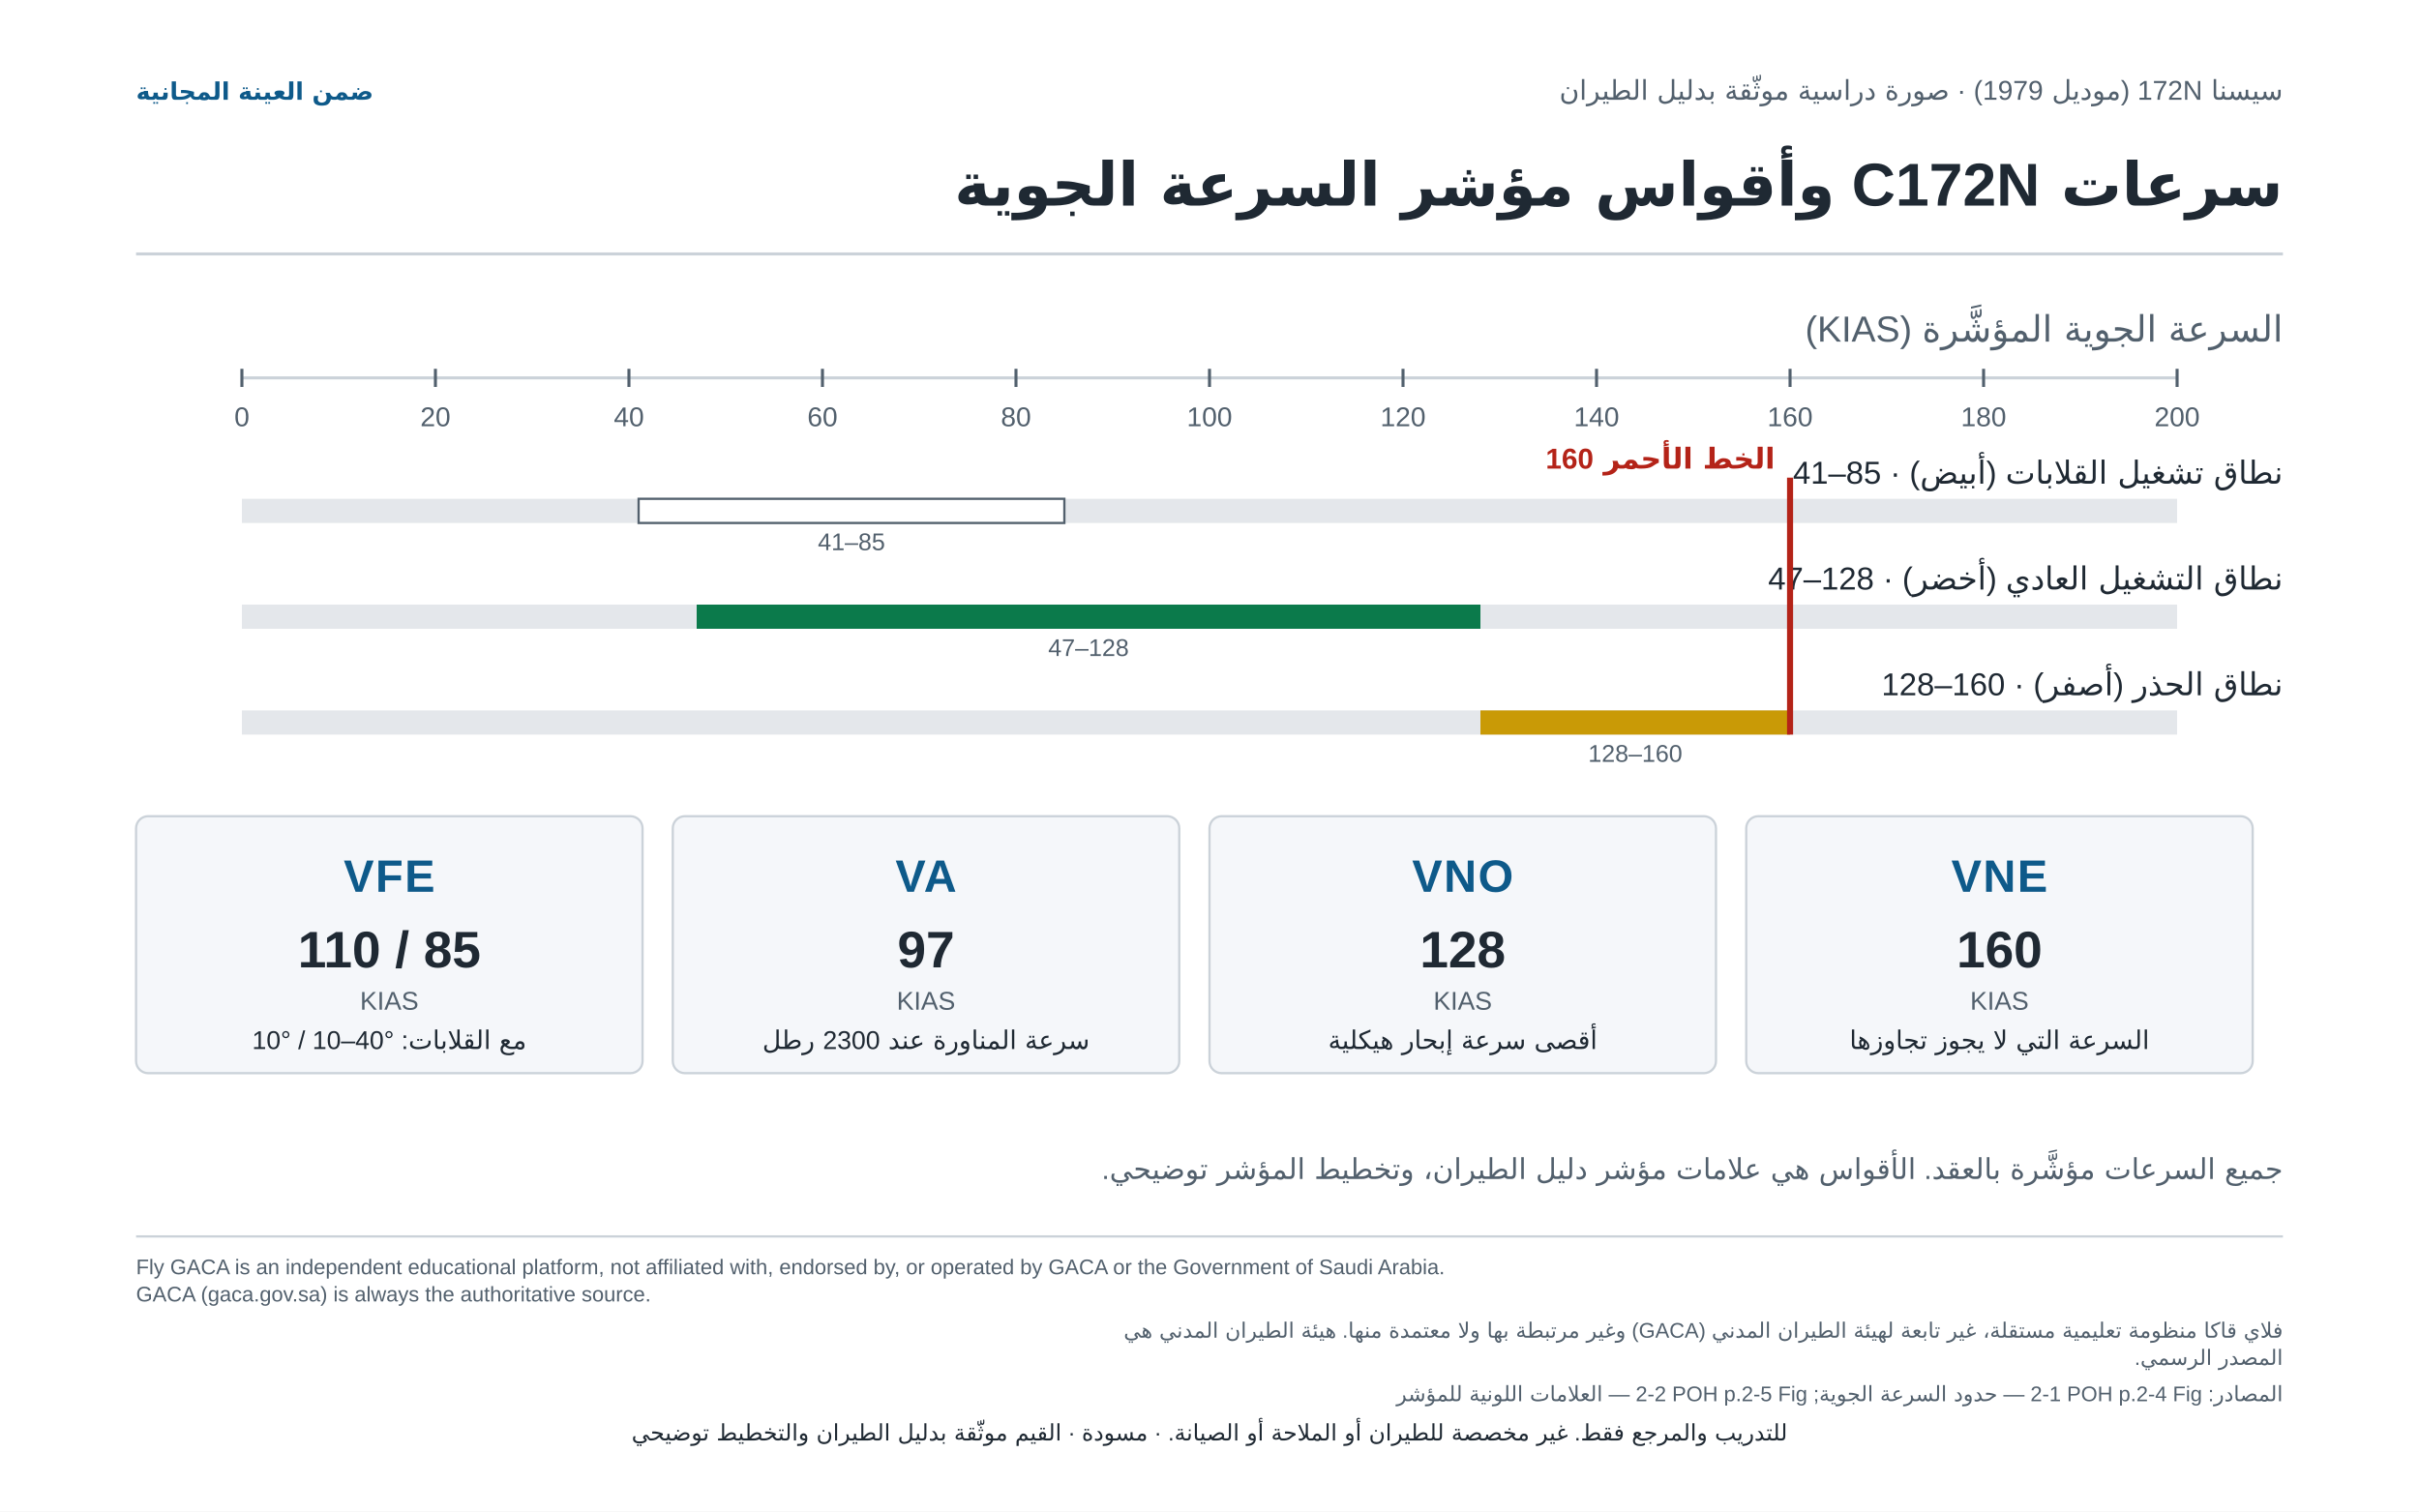
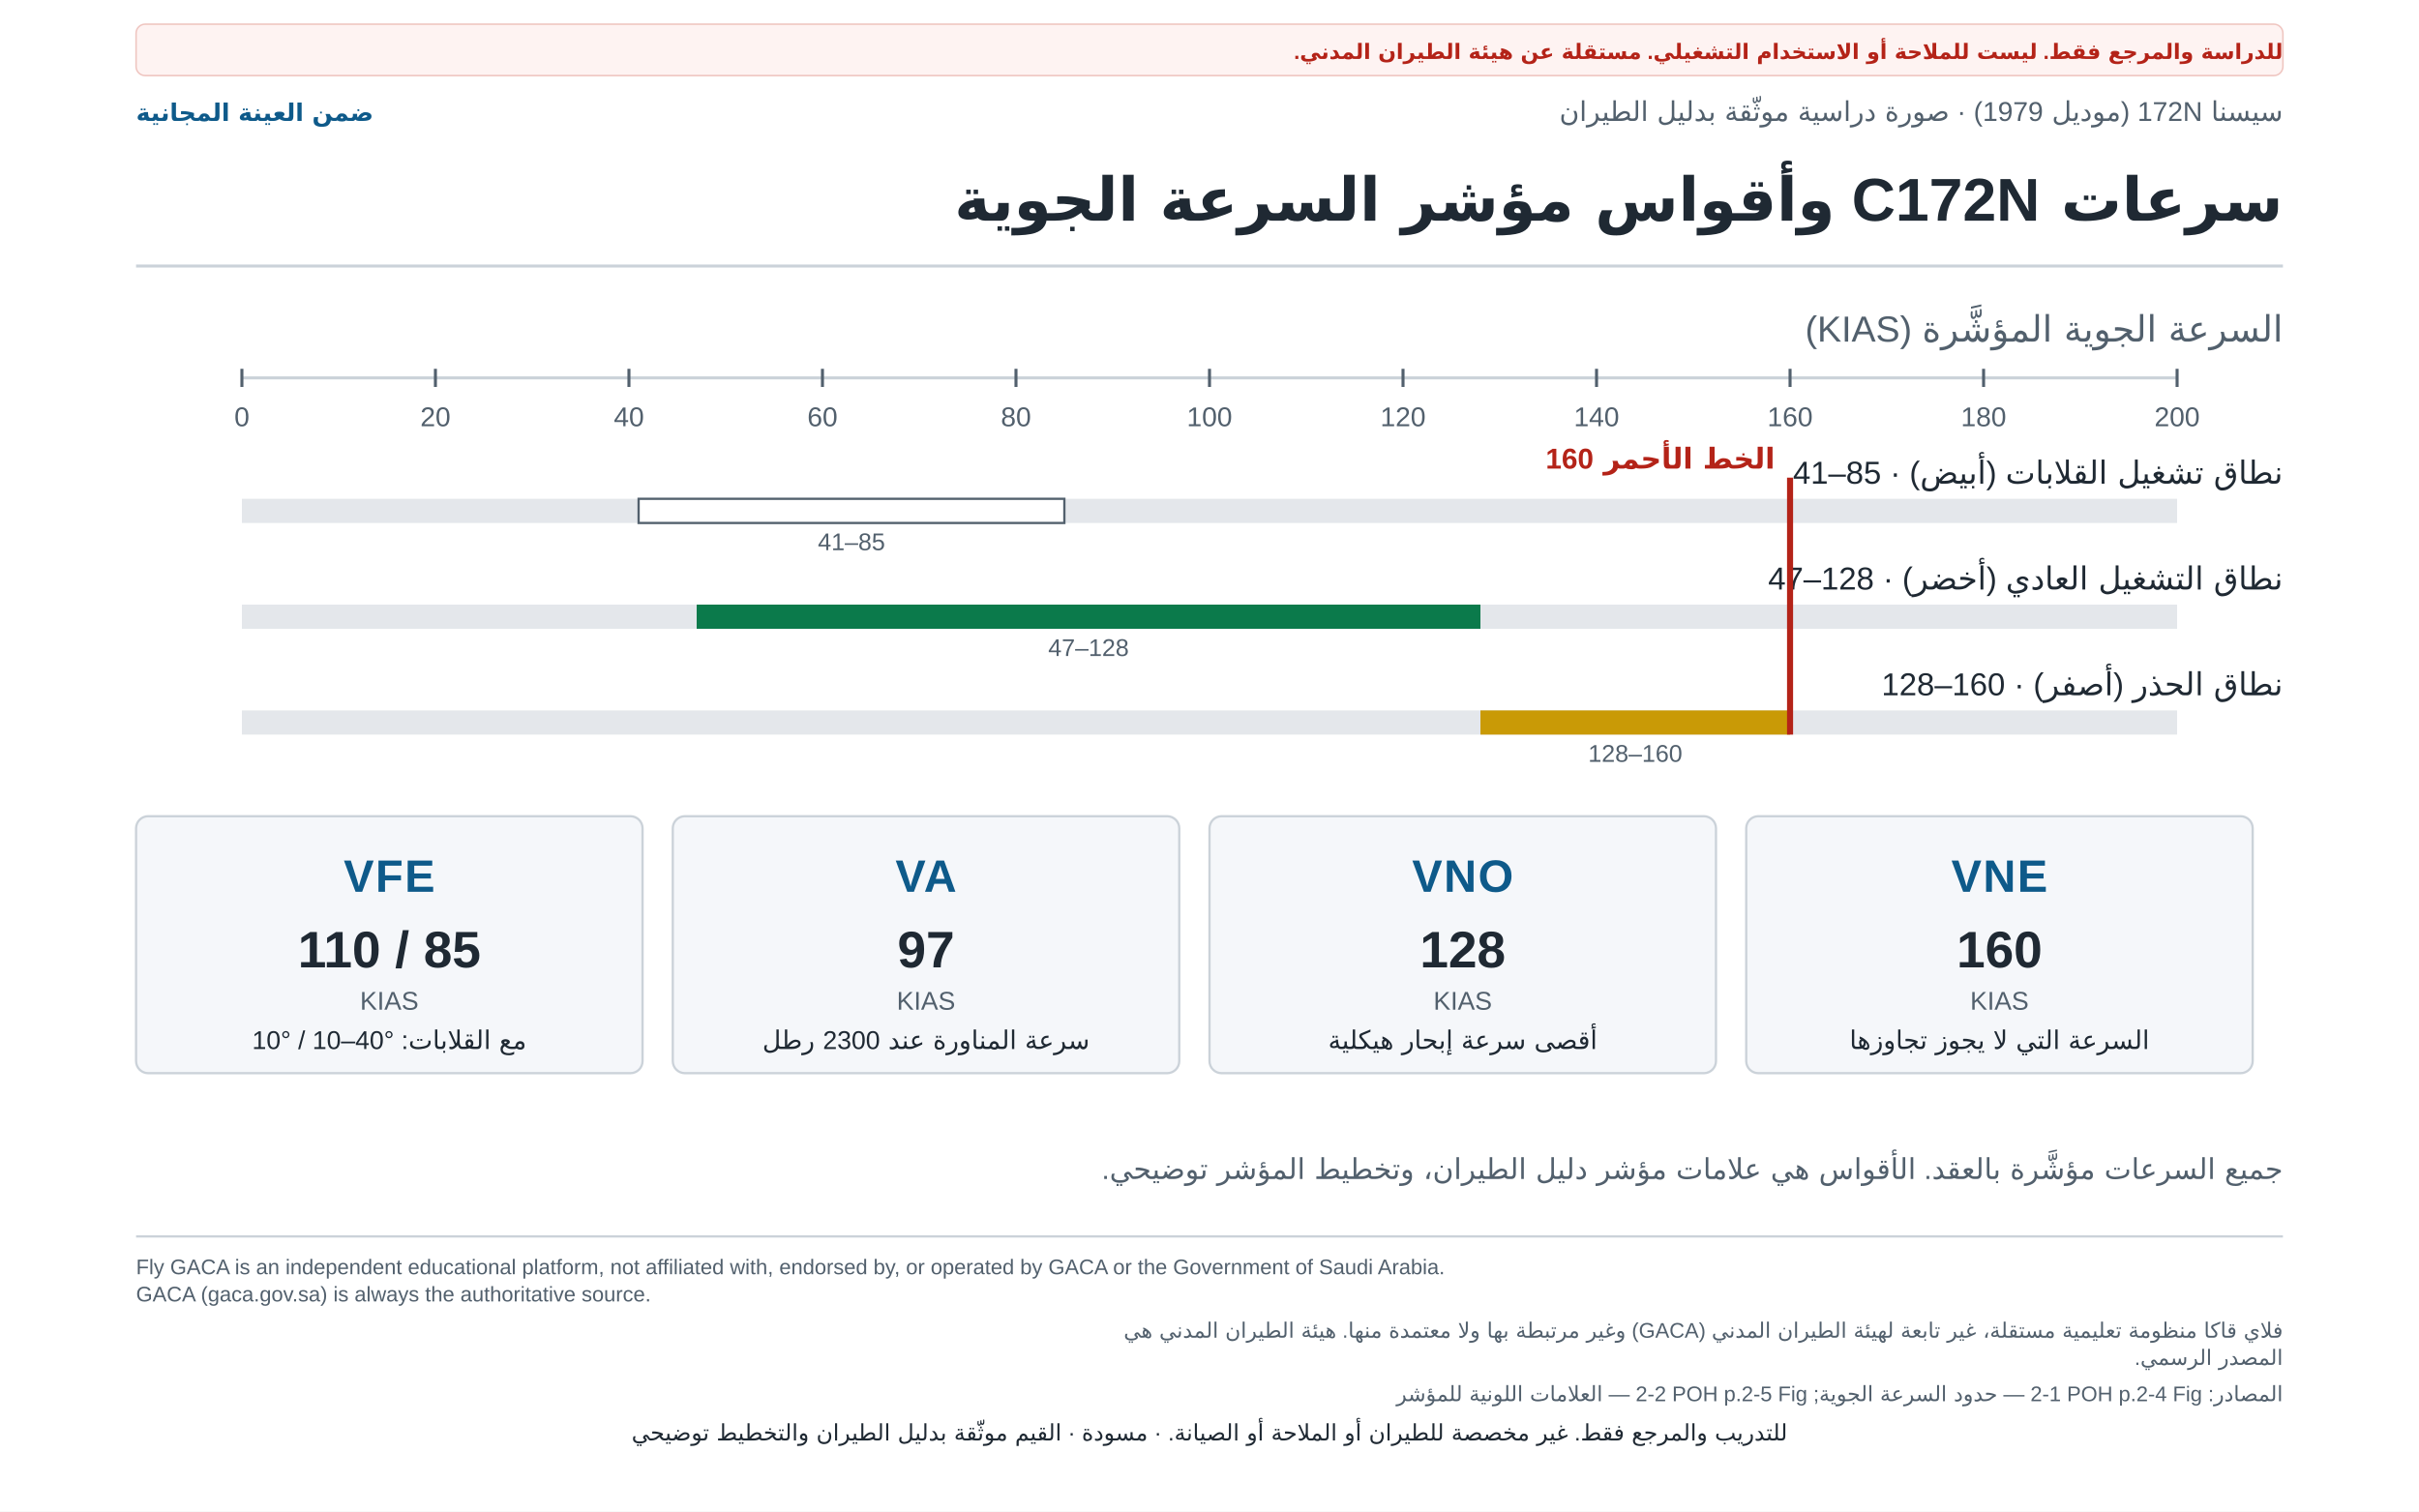
<svg xmlns="http://www.w3.org/2000/svg" viewBox="0 0 1600 1000" width="1600" height="1000" direction="rtl" lang="ar" role="img" aria-labelledby="t">
  <rect x="0" y="0" width="1600" height="1000" fill="#FFFFFF" />
-   <text x="1510" y="66" text-anchor="start" font-family="IBM Plex Sans, IBM Plex Sans Arabic, Helvetica Neue, Arial, sans-serif" font-size="18" fill="#52606D">سيسنا 172N (موديل ⁦1979⁩) · صورة دراسية موثّقة بدليل الطيران</text>
-   <text x="90" y="66" text-anchor="end" font-family="IBM Plex Sans, IBM Plex Sans Arabic, Helvetica Neue, Arial, sans-serif" font-size="16" font-weight="600" fill="#0E5A8A">ضمن العينة المجانية</text>
-   <text x="1510" y="136" text-anchor="start" font-family="IBM Plex Sans, IBM Plex Sans Arabic, Helvetica Neue, Arial, sans-serif" font-size="40" font-weight="600" fill="#1F2933">سرعات C172N وأقواس مؤشر السرعة الجوية</text>
-   <line x1="90" y1="168" x2="1510" y2="168" stroke="#CBD2D9" stroke-width="2" />
+   <rect x="90" y="16" width="1420" height="34" fill="#FEF3F2" stroke="#EFC5C0" stroke-width="1" rx="6" />
+   <text x="1510" y="39" text-anchor="start" font-family="IBM Plex Sans, IBM Plex Sans Arabic, Helvetica Neue, Arial, sans-serif" font-size="14" font-weight="600" fill="#B42318" direction="rtl">للدراسة والمرجع فقط. ليست للملاحة أو الاستخدام التشغيلي. مستقلة عن هيئة الطيران المدني.</text>
+   <text x="1510" y="80" text-anchor="start" font-family="IBM Plex Sans, IBM Plex Sans Arabic, Helvetica Neue, Arial, sans-serif" font-size="18" fill="#52606D">سيسنا 172N (موديل ⁦1979⁩) · صورة دراسية موثّقة بدليل الطيران</text>
+   <text x="90" y="80" text-anchor="end" font-family="IBM Plex Sans, IBM Plex Sans Arabic, Helvetica Neue, Arial, sans-serif" font-size="16" font-weight="600" fill="#0E5A8A">ضمن العينة المجانية</text>
+   <text x="1510" y="146" text-anchor="start" font-family="IBM Plex Sans, IBM Plex Sans Arabic, Helvetica Neue, Arial, sans-serif" font-size="40" font-weight="600" fill="#1F2933">سرعات C172N وأقواس مؤشر السرعة الجوية</text>
+   <line x1="90" y1="176" x2="1510" y2="176" stroke="#CBD2D9" stroke-width="2" />
  <g>
    <text x="1510" y="226" text-anchor="start" font-family="IBM Plex Sans, IBM Plex Sans Arabic, Helvetica Neue, Arial, sans-serif" font-size="24" fill="#52606D">السرعة الجوية المؤشَّرة (KIAS)</text>
    <line x1="160" y1="250" x2="1440" y2="250" stroke="#CBD2D9" stroke-width="2" />
    <line x1="160" y1="244" x2="160" y2="256" stroke="#52606D" stroke-width="2" />
    <text x="160" y="282" text-anchor="middle" font-family="IBM Plex Sans, IBM Plex Sans Arabic, Helvetica Neue, Arial, sans-serif" font-size="18" fill="#52606D">0</text>
    <line x1="288" y1="244" x2="288" y2="256" stroke="#52606D" stroke-width="2" />
    <text x="288" y="282" text-anchor="middle" font-family="IBM Plex Sans, IBM Plex Sans Arabic, Helvetica Neue, Arial, sans-serif" font-size="18" fill="#52606D">20</text>
    <line x1="416" y1="244" x2="416" y2="256" stroke="#52606D" stroke-width="2" />
    <text x="416" y="282" text-anchor="middle" font-family="IBM Plex Sans, IBM Plex Sans Arabic, Helvetica Neue, Arial, sans-serif" font-size="18" fill="#52606D">40</text>
    <line x1="544" y1="244" x2="544" y2="256" stroke="#52606D" stroke-width="2" />
    <text x="544" y="282" text-anchor="middle" font-family="IBM Plex Sans, IBM Plex Sans Arabic, Helvetica Neue, Arial, sans-serif" font-size="18" fill="#52606D">60</text>
    <line x1="672" y1="244" x2="672" y2="256" stroke="#52606D" stroke-width="2" />
    <text x="672" y="282" text-anchor="middle" font-family="IBM Plex Sans, IBM Plex Sans Arabic, Helvetica Neue, Arial, sans-serif" font-size="18" fill="#52606D">80</text>
    <line x1="800" y1="244" x2="800" y2="256" stroke="#52606D" stroke-width="2" />
    <text x="800" y="282" text-anchor="middle" font-family="IBM Plex Sans, IBM Plex Sans Arabic, Helvetica Neue, Arial, sans-serif" font-size="18" fill="#52606D">100</text>
    <line x1="928" y1="244" x2="928" y2="256" stroke="#52606D" stroke-width="2" />
    <text x="928" y="282" text-anchor="middle" font-family="IBM Plex Sans, IBM Plex Sans Arabic, Helvetica Neue, Arial, sans-serif" font-size="18" fill="#52606D">120</text>
    <line x1="1056" y1="244" x2="1056" y2="256" stroke="#52606D" stroke-width="2" />
    <text x="1056" y="282" text-anchor="middle" font-family="IBM Plex Sans, IBM Plex Sans Arabic, Helvetica Neue, Arial, sans-serif" font-size="18" fill="#52606D">140</text>
    <line x1="1184" y1="244" x2="1184" y2="256" stroke="#52606D" stroke-width="2" />
    <text x="1184" y="282" text-anchor="middle" font-family="IBM Plex Sans, IBM Plex Sans Arabic, Helvetica Neue, Arial, sans-serif" font-size="18" fill="#52606D">160</text>
    <line x1="1312" y1="244" x2="1312" y2="256" stroke="#52606D" stroke-width="2" />
    <text x="1312" y="282" text-anchor="middle" font-family="IBM Plex Sans, IBM Plex Sans Arabic, Helvetica Neue, Arial, sans-serif" font-size="18" fill="#52606D">180</text>
    <line x1="1440" y1="244" x2="1440" y2="256" stroke="#52606D" stroke-width="2" />
    <text x="1440" y="282" text-anchor="middle" font-family="IBM Plex Sans, IBM Plex Sans Arabic, Helvetica Neue, Arial, sans-serif" font-size="18" fill="#52606D">200</text>
    <rect x="160" y="330" width="1280" height="16" fill="#E4E7EB" />
    <rect x="422.4" y="330" width="281.6" height="16" fill="#FFFFFF" stroke="#52606D" stroke-width="1.5" />
    <text x="1510" y="320" text-anchor="start" font-family="IBM Plex Sans, IBM Plex Sans Arabic, Helvetica Neue, Arial, sans-serif" font-size="21" fill="#1F2933">نطاق تشغيل القلابات (أبيض) · ⁦41–85⁩</text>
    <text x="563.2" y="364" text-anchor="middle" font-family="IBM Plex Sans, IBM Plex Sans Arabic, Helvetica Neue, Arial, sans-serif" font-size="16" fill="#52606D">⁦41–85⁩</text>
    <rect x="160" y="400" width="1280" height="16" fill="#E4E7EB" />
    <rect x="460.8" y="400" width="518.4" height="16" fill="#0B7A4B" />
    <text x="1510" y="390" text-anchor="start" font-family="IBM Plex Sans, IBM Plex Sans Arabic, Helvetica Neue, Arial, sans-serif" font-size="21" fill="#1F2933">نطاق التشغيل العادي (أخضر) · ⁦47–128⁩</text>
    <text x="720" y="434" text-anchor="middle" font-family="IBM Plex Sans, IBM Plex Sans Arabic, Helvetica Neue, Arial, sans-serif" font-size="16" fill="#52606D">⁦47–128⁩</text>
    <rect x="160" y="470" width="1280" height="16" fill="#E4E7EB" />
    <rect x="979.2" y="470" width="204.8" height="16" fill="#C99A06" />
    <text x="1510" y="460" text-anchor="start" font-family="IBM Plex Sans, IBM Plex Sans Arabic, Helvetica Neue, Arial, sans-serif" font-size="21" fill="#1F2933">نطاق الحذر (أصفر) · ⁦128–160⁩</text>
    <text x="1081.6" y="504" text-anchor="middle" font-family="IBM Plex Sans, IBM Plex Sans Arabic, Helvetica Neue, Arial, sans-serif" font-size="16" fill="#52606D">⁦128–160⁩</text>
    <line x1="1184" y1="316" x2="1184" y2="486" stroke="#B42318" stroke-width="4" />
    <text x="1174" y="310" text-anchor="start" font-family="IBM Plex Sans, IBM Plex Sans Arabic, Helvetica Neue, Arial, sans-serif" font-size="19" font-weight="600" fill="#B42318">الخط الأحمر ⁦160⁩</text>
    <rect x="1155" y="540" width="335" height="170" fill="#F5F7FA" stroke="#CBD2D9" stroke-width="1.5" rx="8" />
    <text x="1322.5" y="590" text-anchor="middle" font-family="IBM Plex Sans, IBM Plex Sans Arabic, Helvetica Neue, Arial, sans-serif" font-size="30" font-weight="700" fill="#0E5A8A" letter-spacing="1">VNE</text>
    <text x="1322.5" y="640" text-anchor="middle" font-family="IBM Plex Sans, IBM Plex Sans Arabic, Helvetica Neue, Arial, sans-serif" font-size="34" font-weight="600" fill="#1F2933">⁦160⁩</text>
    <text x="1322.5" y="668" text-anchor="middle" font-family="IBM Plex Sans, IBM Plex Sans Arabic, Helvetica Neue, Arial, sans-serif" font-size="17" fill="#52606D">KIAS</text>
    <text x="1322.5" y="694" text-anchor="middle" font-family="IBM Plex Sans, IBM Plex Sans Arabic, Helvetica Neue, Arial, sans-serif" font-size="17" fill="#1F2933">السرعة التي لا يجوز تجاوزها</text>
    <rect x="800" y="540" width="335" height="170" fill="#F5F7FA" stroke="#CBD2D9" stroke-width="1.5" rx="8" />
    <text x="967.5" y="590" text-anchor="middle" font-family="IBM Plex Sans, IBM Plex Sans Arabic, Helvetica Neue, Arial, sans-serif" font-size="30" font-weight="700" fill="#0E5A8A" letter-spacing="1">VNO</text>
    <text x="967.5" y="640" text-anchor="middle" font-family="IBM Plex Sans, IBM Plex Sans Arabic, Helvetica Neue, Arial, sans-serif" font-size="34" font-weight="600" fill="#1F2933">⁦128⁩</text>
    <text x="967.5" y="668" text-anchor="middle" font-family="IBM Plex Sans, IBM Plex Sans Arabic, Helvetica Neue, Arial, sans-serif" font-size="17" fill="#52606D">KIAS</text>
    <text x="967.5" y="694" text-anchor="middle" font-family="IBM Plex Sans, IBM Plex Sans Arabic, Helvetica Neue, Arial, sans-serif" font-size="17" fill="#1F2933">أقصى سرعة إبحار هيكلية</text>
    <rect x="445" y="540" width="335" height="170" fill="#F5F7FA" stroke="#CBD2D9" stroke-width="1.5" rx="8" />
    <text x="612.5" y="590" text-anchor="middle" font-family="IBM Plex Sans, IBM Plex Sans Arabic, Helvetica Neue, Arial, sans-serif" font-size="30" font-weight="700" fill="#0E5A8A" letter-spacing="1">VA</text>
    <text x="612.5" y="640" text-anchor="middle" font-family="IBM Plex Sans, IBM Plex Sans Arabic, Helvetica Neue, Arial, sans-serif" font-size="34" font-weight="600" fill="#1F2933">⁦97⁩</text>
    <text x="612.5" y="668" text-anchor="middle" font-family="IBM Plex Sans, IBM Plex Sans Arabic, Helvetica Neue, Arial, sans-serif" font-size="17" fill="#52606D">KIAS</text>
    <text x="612.5" y="694" text-anchor="middle" font-family="IBM Plex Sans, IBM Plex Sans Arabic, Helvetica Neue, Arial, sans-serif" font-size="17" fill="#1F2933">سرعة المناورة عند ⁦2300⁩ رطل</text>
    <rect x="90" y="540" width="335" height="170" fill="#F5F7FA" stroke="#CBD2D9" stroke-width="1.5" rx="8" />
    <text x="257.5" y="590" text-anchor="middle" font-family="IBM Plex Sans, IBM Plex Sans Arabic, Helvetica Neue, Arial, sans-serif" font-size="30" font-weight="700" fill="#0E5A8A" letter-spacing="1">VFE</text>
    <text x="257.5" y="640" text-anchor="middle" font-family="IBM Plex Sans, IBM Plex Sans Arabic, Helvetica Neue, Arial, sans-serif" font-size="34" font-weight="600" fill="#1F2933">⁦110 / 85⁩</text>
    <text x="257.5" y="668" text-anchor="middle" font-family="IBM Plex Sans, IBM Plex Sans Arabic, Helvetica Neue, Arial, sans-serif" font-size="17" fill="#52606D">KIAS</text>
    <text x="257.5" y="694" text-anchor="middle" font-family="IBM Plex Sans, IBM Plex Sans Arabic, Helvetica Neue, Arial, sans-serif" font-size="17" fill="#1F2933">مع القلابات: ⁦10° / 10–40°⁩</text>
    <text x="1510" y="780" text-anchor="start" font-family="IBM Plex Sans, IBM Plex Sans Arabic, Helvetica Neue, Arial, sans-serif" font-size="19" fill="#52606D">جميع السرعات مؤشَّرة بالعقد. الأقواس هي علامات مؤشر دليل الطيران، وتخطيط المؤشر توضيحي.</text>
  </g>
  <line x1="90" y1="818" x2="1510" y2="818" stroke="#CBD2D9" stroke-width="1.5" />
  <text x="90" y="843" text-anchor="start" font-family="IBM Plex Sans, IBM Plex Sans Arabic, Helvetica Neue, Arial, sans-serif" font-size="14" fill="#52606D" direction="ltr">Fly GACA is an independent educational platform, not affiliated with, endorsed by, or operated by GACA or the Government of Saudi Arabia.</text>
  <text x="90" y="861" text-anchor="start" font-family="IBM Plex Sans, IBM Plex Sans Arabic, Helvetica Neue, Arial, sans-serif" font-size="14" fill="#52606D" direction="ltr">GACA (gaca.gov.sa) is always the authoritative source.</text>
  <text x="1510" y="885" text-anchor="start" font-family="IBM Plex Sans, IBM Plex Sans Arabic, Helvetica Neue, Arial, sans-serif" font-size="14" fill="#52606D" direction="rtl">فلاي قاكا منظومة تعليمية مستقلة، غير تابعة لهيئة الطيران المدني (GACA) وغير مرتبطة بها ولا معتمدة منها. هيئة الطيران المدني هي</text>
  <text x="1510" y="903" text-anchor="start" font-family="IBM Plex Sans, IBM Plex Sans Arabic, Helvetica Neue, Arial, sans-serif" font-size="14" fill="#52606D" direction="rtl">المصدر الرسمي.</text>
  <text x="1510" y="927" text-anchor="start" font-family="IBM Plex Sans, IBM Plex Sans Arabic, Helvetica Neue, Arial, sans-serif" font-size="14" fill="#52606D" direction="rtl">المصادر: POH p.2-4 Fig ⁦2-1⁩ — حدود السرعة الجوية; POH p.2-5 Fig ⁦2-2⁩ — العلامات اللونية للمؤشر</text>
  <text x="800" y="953" text-anchor="middle" font-family="IBM Plex Sans, IBM Plex Sans Arabic, Helvetica Neue, Arial, sans-serif" font-size="15" fill="#1F2933">للتدريب والمرجع فقط. غير مخصصة للطيران أو الملاحة أو الصيانة. · مسودة · القيم موثّقة بدليل الطيران والتخطيط توضيحي</text>
</svg>
